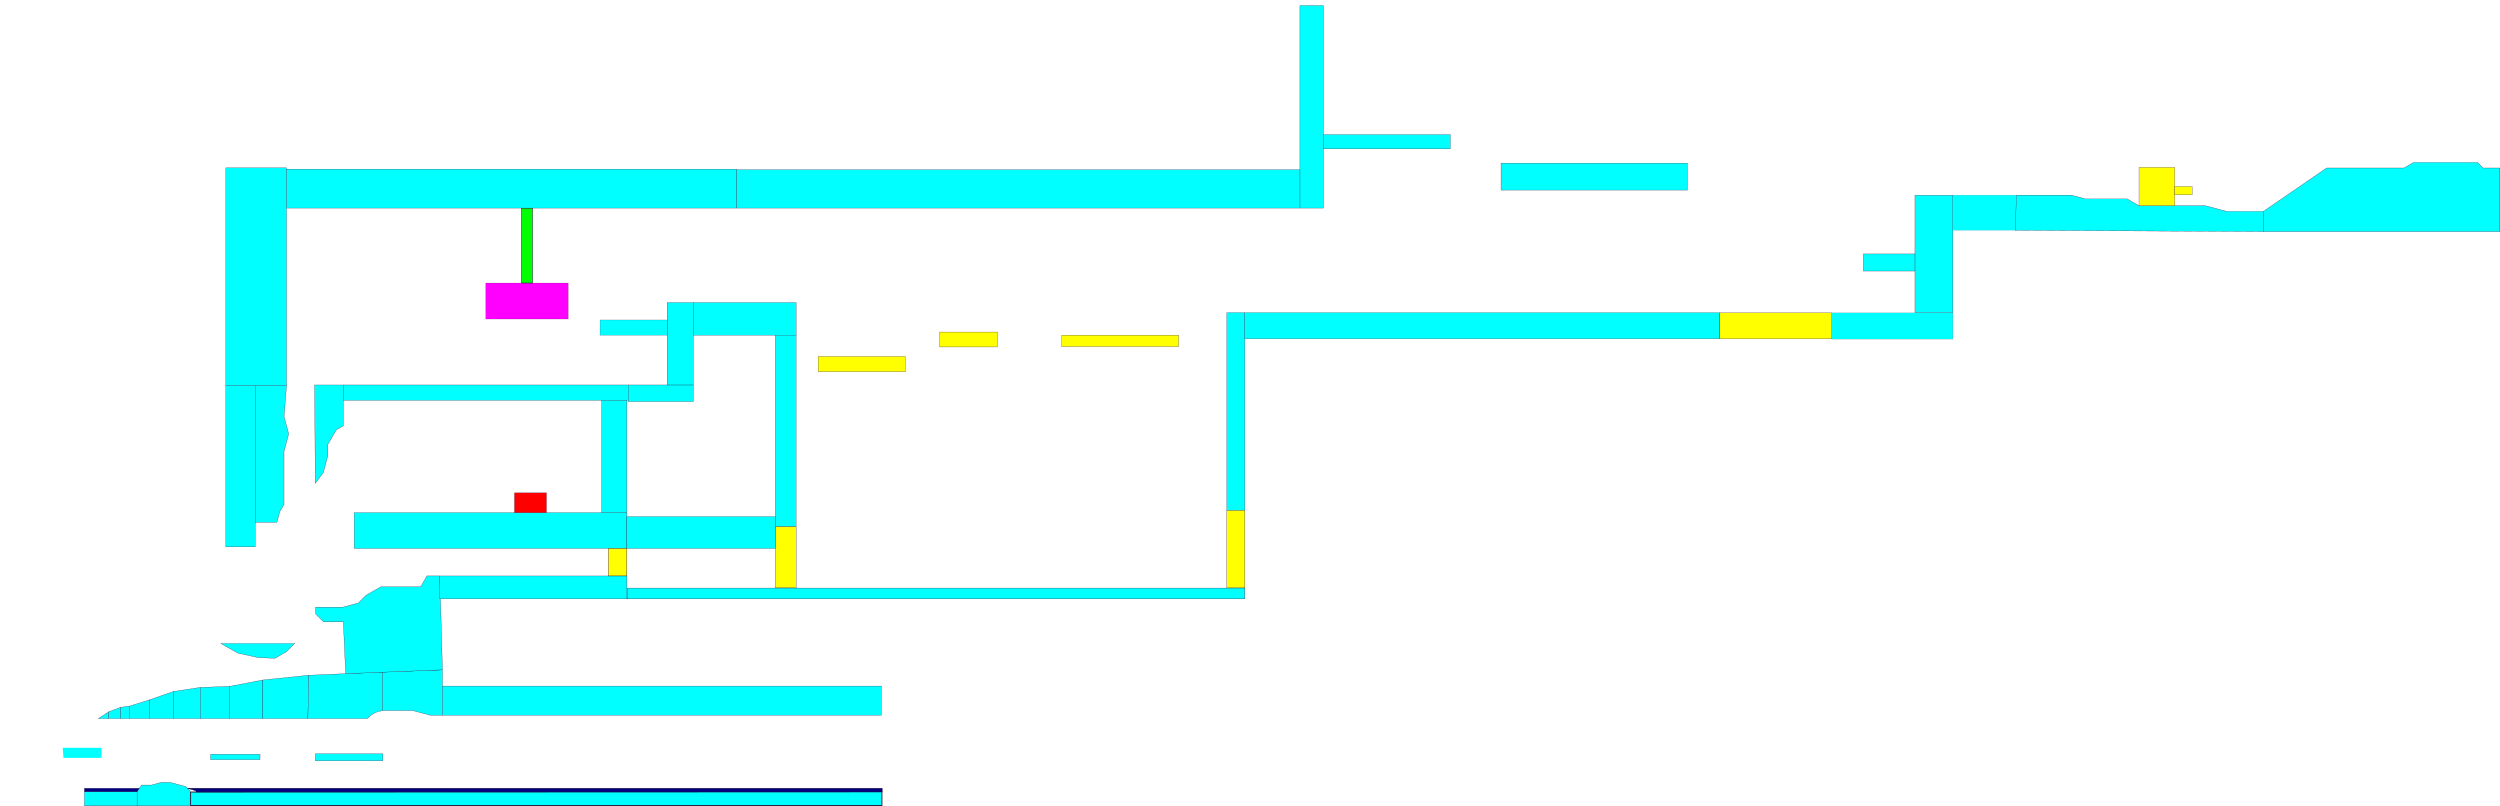
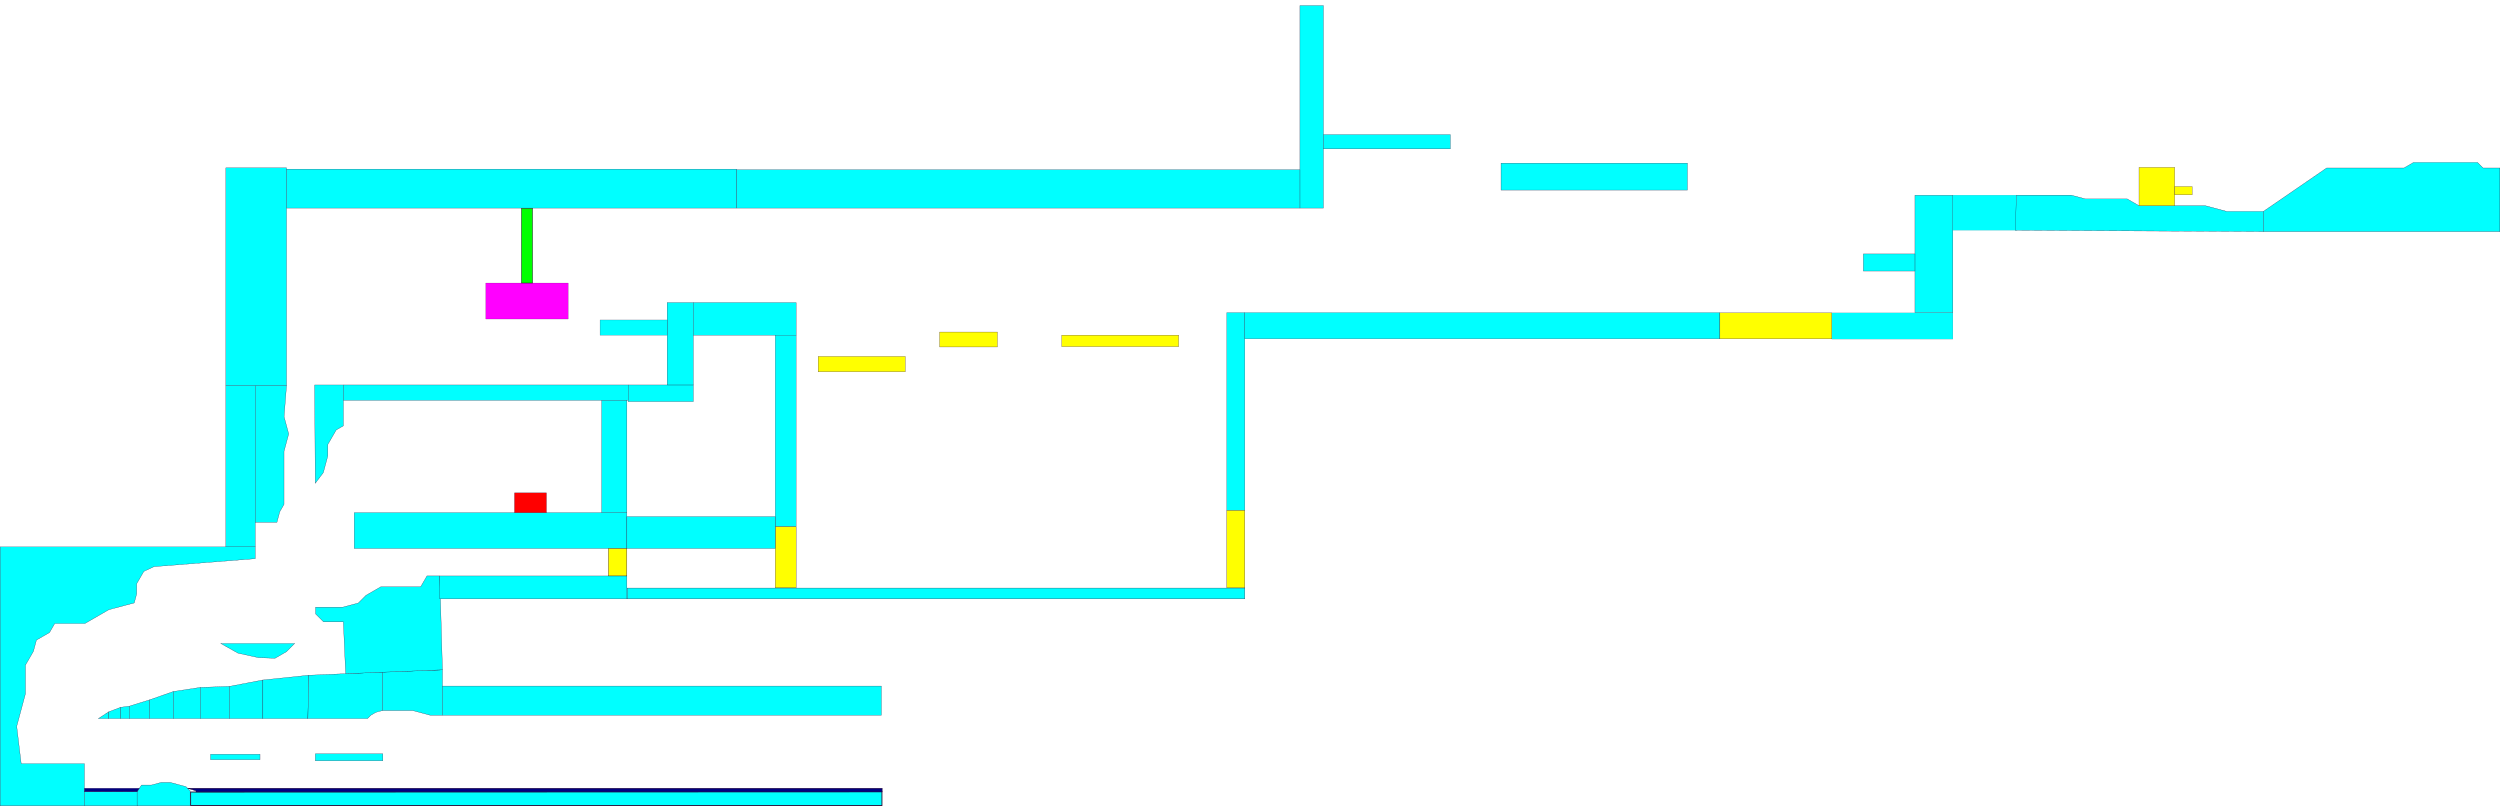
<svg xmlns="http://www.w3.org/2000/svg" width="10463.151" height="3372.954" viewBox="0 0 10463.151 3372.954" version="1.1" id="svg1">
  <defs id="defs1" />
  <g id="g2" transform="translate(3.3533605e-6,2447.592)">
    <g id="g1">
+       <path style="display:inline;fill:#00ffff;stroke:#22002b;stroke-width:1" d="M 88.698,748.466 H 353.292 v 117.598 58.798 H 0.5 v -1083.766 H 1068.23 v 49.445 L 644.612,-76.051 601.85,-56.006 572.112,-4.498 V 37.537 l -10.227,38.167 -40.585,10.874 -66.016,17.689 -60.661,35.023 -39.595,22.86 h -73.898 -52.117 l -21.647,37.494 -54.871,31.68 -12.584,46.964 -33.405,57.86 v 119.661 l -36.54,136.369 z" id="path13" />
      <path style="display:inline;fill:#00ffff;stroke:#22002b;stroke-width:1" d="m 411.662,559.848 h 43.467 v -28.348 z" id="path19" />
      <path style="display:inline;fill:#00ffff;stroke:#22002b;stroke-width:1" d="m 455.129,559.848 h 50.081 v -47.246 l -50.081,18.898 z" id="path20" />
      <path style="display:inline;fill:#00ffff;stroke:#22002b;stroke-width:1" d="m 505.211,559.848 h 35.907 v -51.971 l -35.907,4.725 z" id="path21" />
      <path style="display:inline;fill:#00ffff;stroke:#22002b;stroke-width:1" d="M 541.118,559.848 Z" id="path22" />
      <path style="display:inline;fill:#00ffff;stroke:#22002b;stroke-width:1" d="m 541.118,559.848 h 84.099 l 0.945,-78.429 -85.044,26.458 z" id="path23" />
      <path style="display:inline;fill:#00ffff;stroke:#22002b;stroke-width:1" d="m 625.217,559.848 h 100.635 v -113.392 l -99.69,34.963 z" id="path24" />
      <path style="display:inline;fill:#00ffff;stroke:#22002b;stroke-width:1" d="m 725.851,559.848 h 112.447 v -130.4 l -112.447,17.008 z" id="path25" />
      <path style="display:inline;fill:#00ffff;stroke:#22002b;stroke-width:1" d="m 838.298,559.848 h 121.689 v -134.774 l -121.689,4.374 z" id="path26" />
      <path style="display:inline;fill:#00ffff;stroke:#22002b;stroke-width:1" d="M 959.987,559.848 H 1100.302 v -161.501 l -140.315,26.727 z" id="path27" />
      <path style="display:inline;fill:#00ffff;stroke:#22002b;stroke-width:1" d="m 353.292,924.862 h 220.495 v -60.135 l -220.495,1.337 z" id="path28" />
      <path style="display:inline;fill:#00ffff;stroke:#22002b;stroke-width:1" d="m 573.787,924.862 h 221.831 v -62.807 l -17.372,-17.373 -31.928,-8.555 -33.175,-8.889 h -39.131 l -40.34,10.809 h -41.176 l -18.709,26.68 z" id="path29" />
      <path style="display:inline;fill:#00ffff;stroke:#22002b;stroke-width:1" d="m 1100.302,559.848 h 188.255 l 3.78,-181.427 -192.035,19.926 z" id="path30" />
      <path style="display:inline;fill:#00ffff;stroke:#22002b;stroke-width:1" d="m 1288.557,559.848 h 249.462 l 14.174,-14.174 21.02,-12.136 27.751,-7.436 v -160.91 l -308.626,13.229 z" id="path31" />
      <path style="display:inline;fill:#00ffff;stroke:#22002b;stroke-width:1" d="m 1600.964,526.102 h 126.041 l 42.377,11.355 31.047,8.319 h 51.307 v -190.033 l -250.772,9.449 z" id="path32" />
      <path style="display:inline;fill:#00ffff;stroke:#22002b;stroke-width:1" d="m 1446.65,371.807 -9.592,-216.672 h -82.853 l -33.408,-33.408 V 93.663 h 76.171 37.418 l 65.192,-17.468 32.168,-32.168 61.323,-35.405 h 57.803 109.579 l 26.386,-45.702 h 53.794 l 11.105,392.823 z" id="path33" />
      <path style="display:inline;fill:#00ffff;stroke:#22002b;stroke-width:1" d="m 996.068,286.095 85.525,18.709 69.489,2.672 47.654,-27.513 34.579,-34.578 h -82.232 -106.906 -120.27 z" id="path34" />
      <path id="rect34" style="display:inline;fill:#00ffff;stroke:#22002b;stroke-width:1" d="m 1482.493,-301.892 h 1141.228 v 149.669 H 1482.493 Z" />
      <path id="rect35" style="display:inline;fill:#00ffff;stroke:#22002b;stroke-width:1.009" d="m 1840.631,-37.081 h 783.09 V 58.918 H 1840.631 Z" />
      <path id="rect37" style="display:inline;fill:#00ffff;stroke:#22002b;stroke-width:1" d="m 945.288,-833.752 h 122.942 v 674.848 H 945.288 Z" />
      <path style="display:inline;fill:#00ffff;stroke:#22002b;stroke-width:1" d="m 1068.23,-261.801 h 90.87 l 11.765,-43.907 17.801,-30.831 v -90.966 -130.961 l 19.593,-73.121 -19.304,-72.041 10.235,-130.122 -130.96,0 z" id="path38" />
      <path style="display:inline;fill:#00ffff;stroke:#22002b;stroke-width:1" d="m 1319.461,-424.834 -2.672,-411.591 h 120.27 v 171.05 l -29.84,17.229 -35.167,60.91 v 47.477 l -18.747,69.964 z" id="path39" />
      <path style="display:inline;fill:#00ffff;stroke:#22002b;stroke-width:1" d="m 1437.058,-836.425 h 1192.009 v 64.144 h -1192.009 z" id="path40" />
      <path style="display:inline;fill:#00ffff;stroke:#22002b;stroke-width:3.545" d="M 797.89,923.59 H 3691.191 v -57.587 l -2893.301,1.28 z" id="path28-8" />
      <path id="rect1" style="display:inline;fill:#00ffff;stroke:#22002b;stroke-width:1" d="m 881.292,709.147 h 206.94 v 22.679 H 881.292 Z" />
      <path id="rect3" style="display:inline;fill:#ff0000;stroke:#22002b;stroke-width:1" d="m 2153.332,-384.745 h 133.633 v 82.852 h -133.633 z" />
      <path id="rect4" style="display:inline;fill:#00ffff;stroke:#22002b;stroke-width:1" d="m 945.288,-1745.131 h 253.903 v 911.379 H 945.288 Z" />
      <path id="rect5" style="display:inline;fill:#00ffff;stroke:#22002b;stroke-width:1" d="m 1199.191,-1739.785 h 1884.229 v 163.033 H 1199.191 Z" />
      <path id="rect6-8" style="display:inline;fill:#00ffff;stroke:#22002b;stroke-width:1" d="m 2629.067,-836.425 h 272.612 v 69.49 h -272.612 z" />
      <path id="rect19" style="display:inline;fill:#00ffff;stroke:#22002b;stroke-width:1" d="m 1319.74,707.257 h 282.534 v 29.293 h -282.534 z" />
      <path id="rect20" style="display:inline;fill:#00ffff;stroke:#22002b;stroke-width:1" d="m 1851.736,423.778 h 1836.944 v 121.998 H 1851.736 Z" />
      <path id="rect7" style="fill:#00ffff;stroke:#22002b;stroke-width:1" d="m 2792.1,-1181.198 h 109.579 v 344.773 h -109.579 z" />
      <path id="rect8-24" style="fill:#00ffff;stroke:#22002b;stroke-width:1" d="m 2901.679,-1181.199 h 430.299 v 136.306 h -430.299 z" />
      <path id="rect9" style="fill:#00ffff;stroke:#22002b;stroke-width:0.684" d="m 2511.312,-1108.436 h 280.946 v 63.702 h -280.946 z" />
      <path id="rect11" style="fill:#00ffff;stroke:#22002b;stroke-width:0.887" d="m 3244.506,-1044.95 h 87.529 v 801.185 h -87.529 z" />
      <path id="rect2-8" style="fill:#ffff00;stroke:#22002b;stroke-width:1.104" d="m 3244.615,-242.769 h 87.395 V 12.495 h -87.395 z" />
      <path id="rect12" style="fill:#00ffff;stroke:#22002b;stroke-width:1.171" d="M 2624.811,13.633 H 5209.941 V 58.837 H 2624.811 Z" />
      <path id="rect14" style="fill:#00ffff;stroke:#22002b;stroke-width:0.88" d="m 5134.363,-1139.196 h 75.714 v 827.878 h -75.714 z" />
      <path id="rect15" style="fill:#00ffff;stroke:#22002b;stroke-width:0.82" d="M 5209.927,-1139.226 H 7198.24 v 109.793 H 5209.927 Z" />
      <path id="rect15-5" style="fill:#00ffff;stroke:#22002b;stroke-width:0.414" d="m 7666.489,-1138.22 h 506.912 v 109.779 h -506.912 z" />
      <path id="rect16" style="fill:#00ffff;stroke:#22002b;stroke-width:1" d="m 5440.58,-2424.24 h 98.273 v 847.488 h -98.273 z" />
      <path id="rect17" style="fill:#00ffff;stroke:#22002b;stroke-width:1" d="m 8014.57,-1630.5 h 158.748 v 491.363 h -158.748 z" />
      <path id="rect18" style="fill:#00ffff;stroke:#22002b;stroke-width:1" d="m 2518.151,-772.279 h 105.57 v 470.389 h -105.57 z" />
      <path id="rect21" style="fill:#ffff00;stroke:#22002b;stroke-width:1" d="m 3424.099,-955.82 h 364.743 v 64.255 h -364.743 z" />
      <path id="rect22" style="fill:#ffff00;stroke:#22002b;stroke-width:1" d="m 3932.472,-1057.872 h 241.902 v 62.366 h -241.902 z" />
      <path id="rect23" style="fill:#ffff00;stroke:#22002b;stroke-width:1" d="m 4443.808,-1044.892 h 489.098 v 48.108 h -489.098 z" />
      <path id="rect24" style="fill:#00ffff;stroke:#22002b;stroke-width:1" d="m 3083.42,-1737.112 h 2357.16 v 160.36 H 3083.42 Z" />
      <path id="rect2" style="fill:#ffff00;stroke:#22002b;stroke-width:1.156" d="m 5134.44,-311.24 h 75.499 V 12.47 h -75.499 z" />
      <path id="rect6" style="fill:#ffff00;stroke:#22002b" d="m 7198.24,-1138.22 h 468.249 v 108.786 h -468.249 z" />
      <path id="rect8" style="fill:#ffff00;stroke:#22002b;stroke-width:1.468" d="m 2546.015,-151.989 h 77.473 v 114.674 h -77.473 z" />
      <path id="rect10" style="fill:#00ffff;stroke:#22002b" d="m 2623.721,-285.38 h 620.784 v 133.157 h -620.784 z" />
      <path id="rect36" style="fill:#00ffff;stroke:#22002b;stroke-width:0.328" d="m 8172.981,-1630.836 h 266.232 v 147.013 H 8172.981 Z" />
      <path id="rect38" style="fill:#00ffff;stroke:#22002b" d="m 6282.202,-1764.792 h 780.027 v 112.695 h -780.027 z" />
      <path id="rect39" style="fill:#00ffff;stroke:#22002b" d="m 5538.853,-1884.117 h 531.217 v 59.662 H 5538.853 Z" />
      <path style="fill:#00ffff;stroke:#22002b" d="m 8439.213,-1630.836 h 229.474 l 58.637,15.712 h 175.593 l 49.412,28.528 h 277.625 l 88.189,23.63 h 154.879 l 0,84.697 -1038.399,-5.554 v 0 z" id="path41" />
      <path id="rect41" style="fill:#ffff00;stroke:#22002b" d="m 8952.328,-1747.114 h 149.462 v 160.518 h -149.462 z" />
      <path id="rect42" style="fill:#ffff00;stroke:#22002b" d="m 9101.79,-1666.855 h 72.921 v 34.646 H 9101.79 Z" />
      <path style="fill:#00ffff;stroke:#22002b" d="M 9473.021,-1562.966 9737.5,-1744.467 h 323.438 l 40.798,-23.555 h 267.014 l 23.496,23.496 h 70.906 l 0,266.336 -990.131,-0.079 z" id="path42" />
      <path style="fill:#00ffff;stroke:#22002b" d="M 7914.062,-1397.592 Z" id="path43" />
      <path id="rect43" style="fill:#00ffff;stroke:#22002b" d="m 7798.438,-1384.818 h 216.132 v 71.601 h -216.132 z" />
      <path id="rect44" style="fill:#00ffff;stroke:#22002b" d="m 10463.152,-1744.526 h 654.036 v 266.401 h -654.036 z" />
      <path id="rect45" style="fill:#ffff00;stroke:#22002b" d="m 10619.86,-2016.699 h 192.245 v 272.173 h -192.245 z" />
      <path id="rect46" style="fill:#ff00ff;stroke:#22002b;stroke-width:0.619" d="m 2033.062,-1263.066 h 345.096 v 150.641 h -345.096 z" />
      <path id="rect13" style="fill:#00ff00;stroke:#22002b;stroke-width:1.892" d="m 2182.4,-1575.861 h 46.421 v 312.795 h -46.421 z" />
      <path style="fill:#000080;stroke:#22002b" d="m 353.292,866.064 h 220.495 l 9.355,-14.677 H 353.292 Z" id="path14" />
      <path style="fill:#000080;stroke:#22002b;stroke-width:1.821" d="M 784.951,851.387 H 3692.053 v 15.513 H 820.322 v -4.845 z" id="path16" />
-       <path style="fill:#00ffff;stroke:#22002b;stroke-width:0" d="M 262.5,682.095 H 425 v 42.188 H 265.625 Z" id="path35" />
    </g>
  </g>
</svg>
